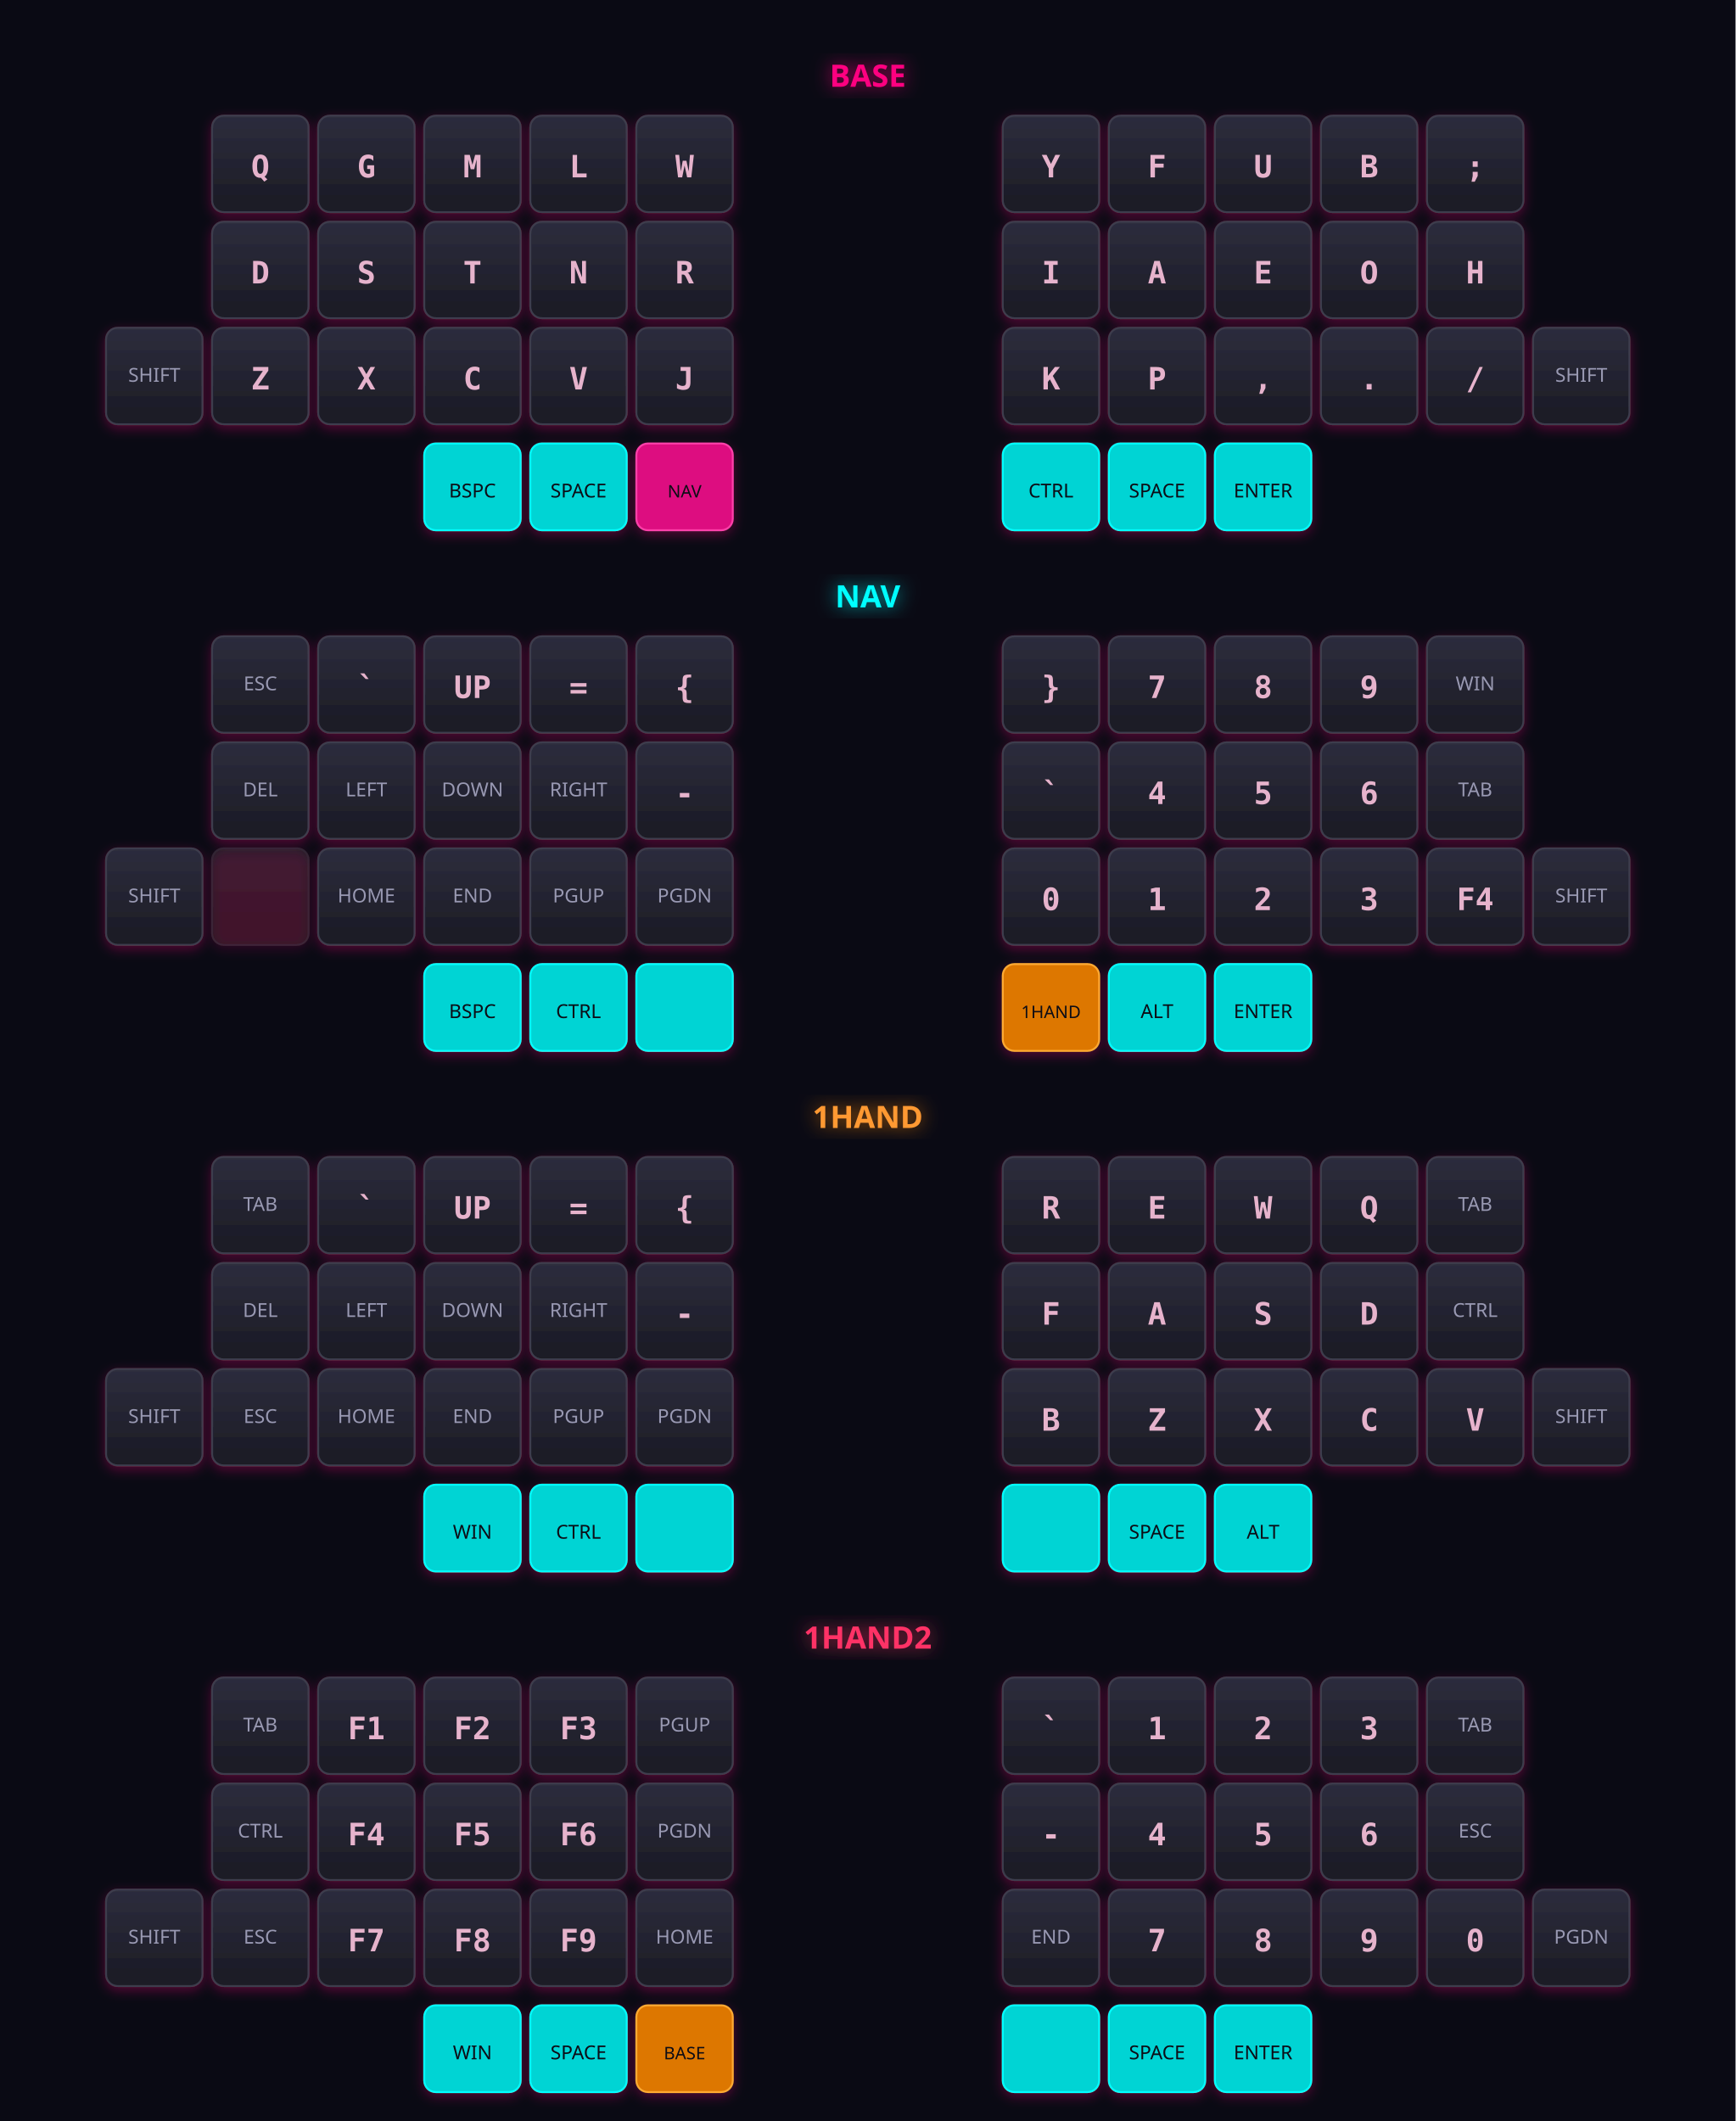
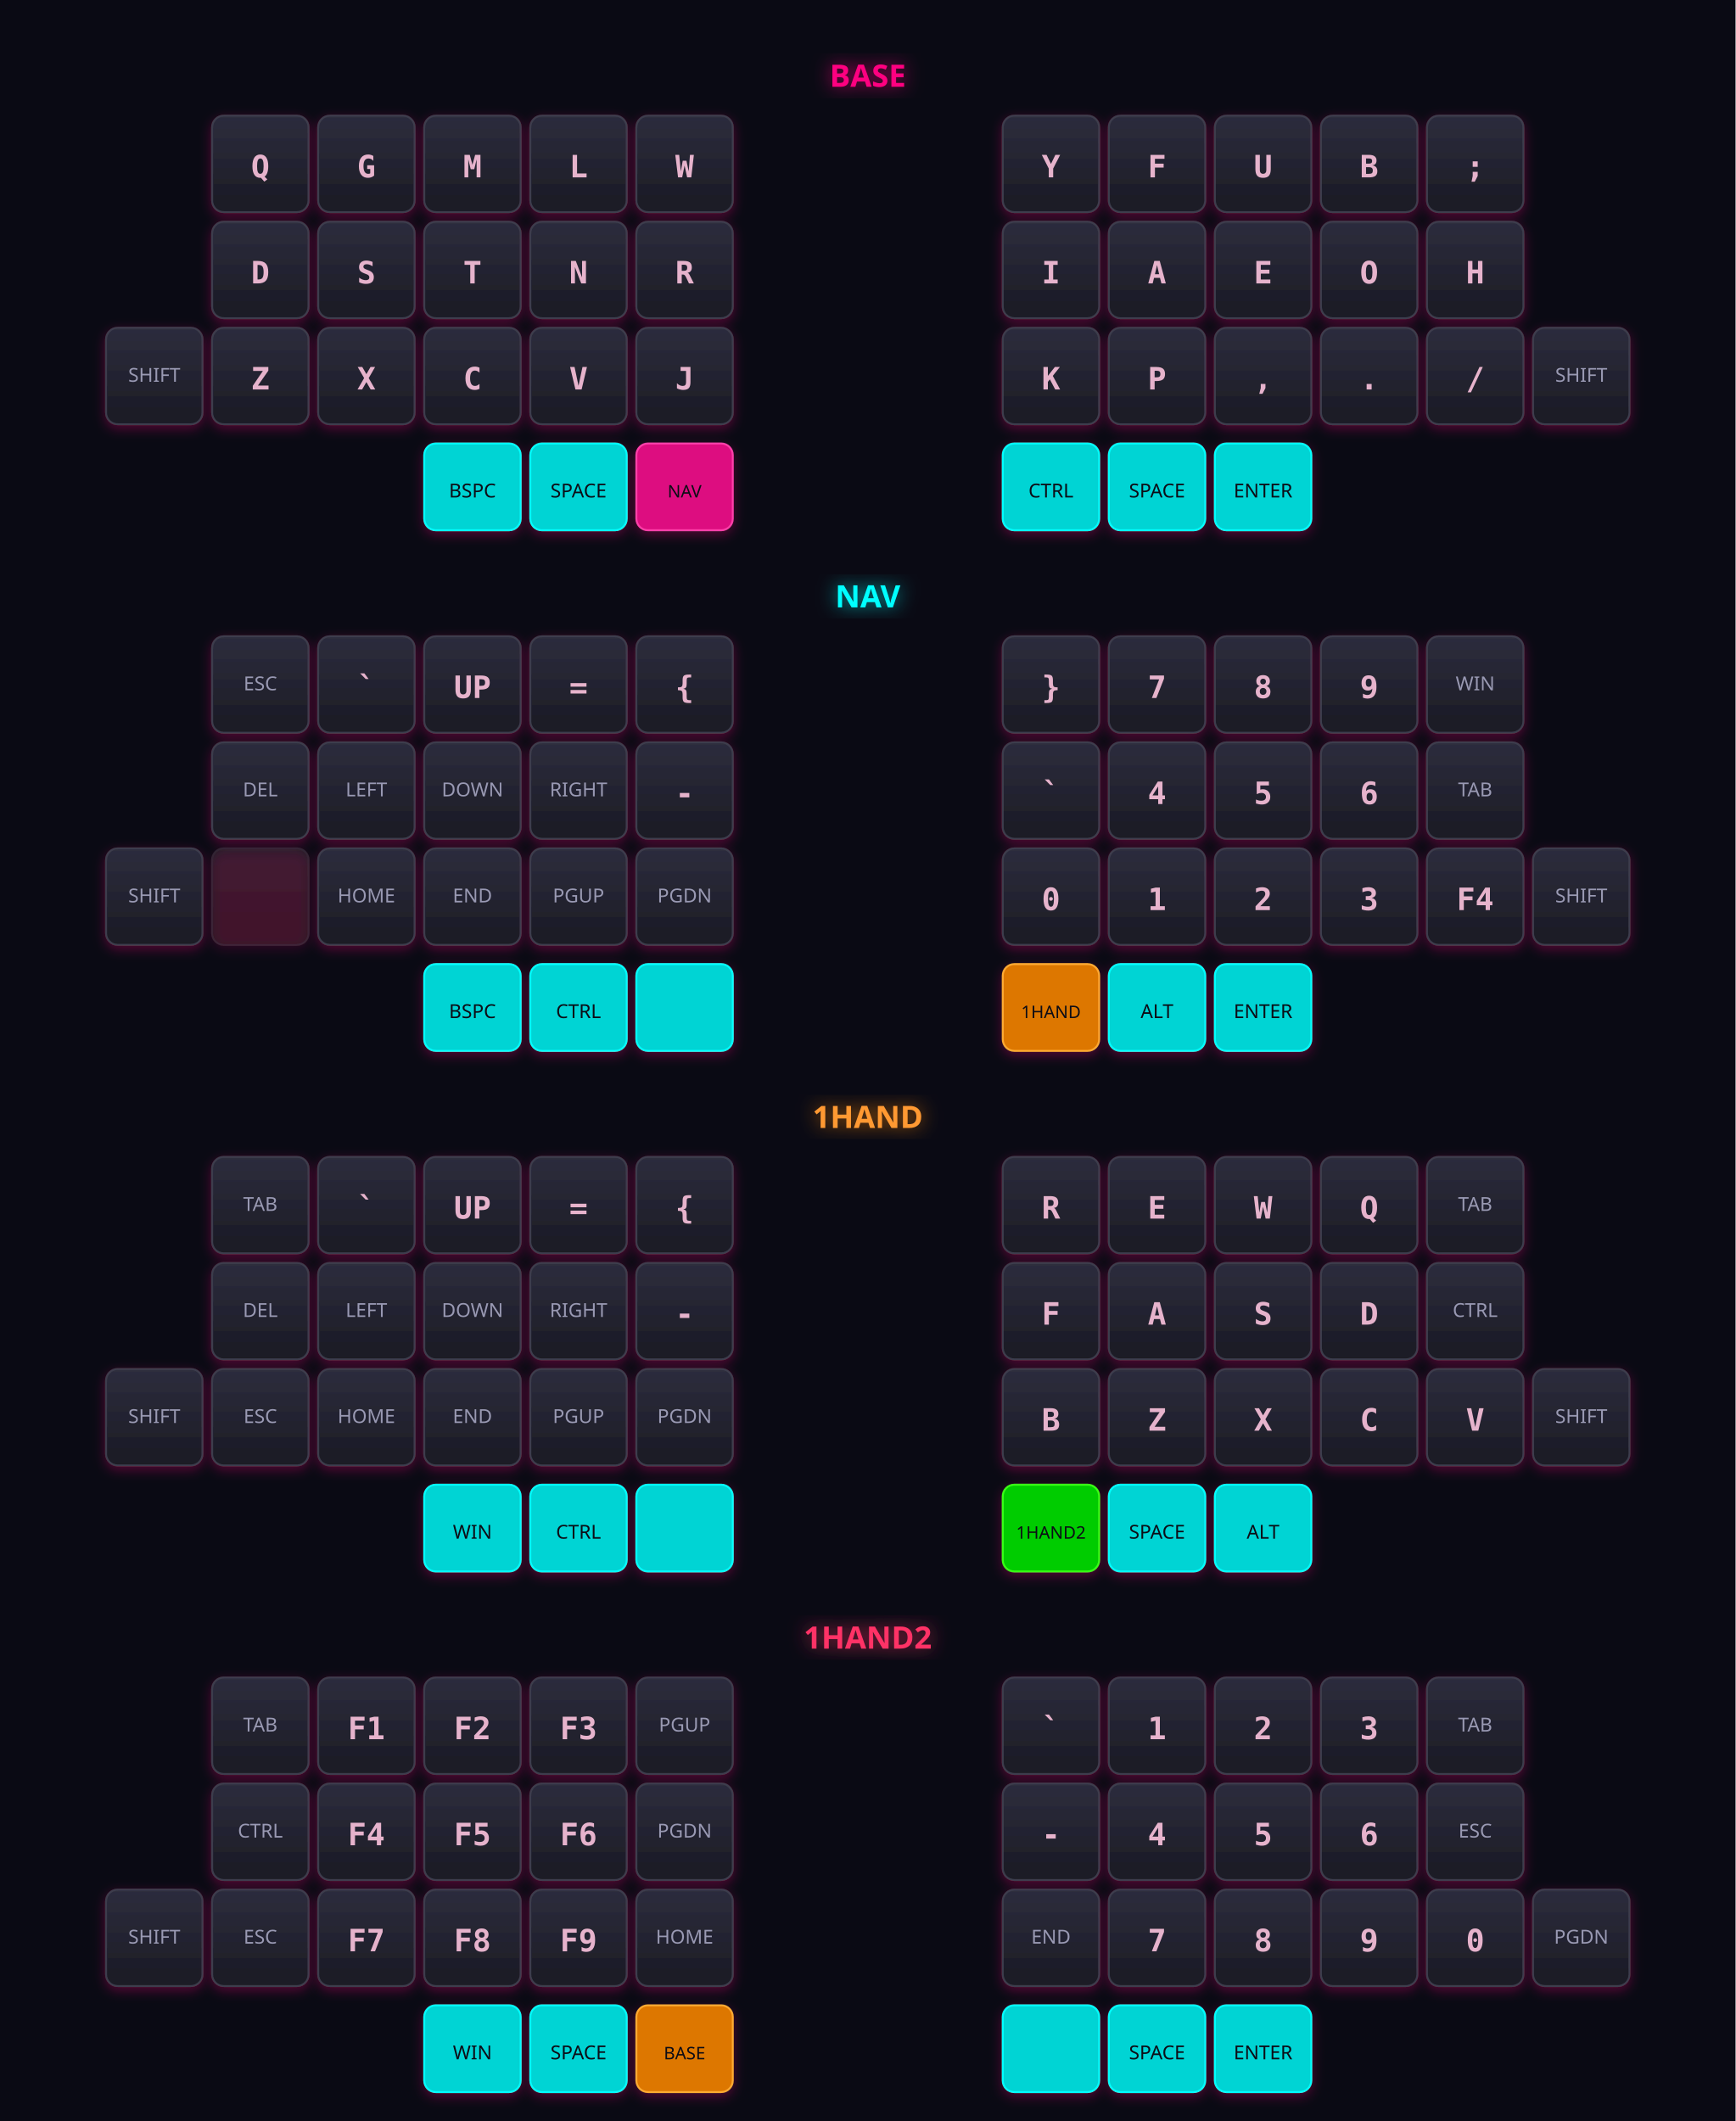
<svg xmlns="http://www.w3.org/2000/svg" viewBox="0 0 900 1100" width="900" height="1100">
  <defs>
    <linearGradient id="keyGrad" x1="0%" y1="0%" x2="0%" y2="100%">
      <stop offset="0%" style="stop-color:#2d2d3d" />
      <stop offset="100%" style="stop-color:#1a1a24" />
    </linearGradient>
    <linearGradient id="thumbGrad" x1="0%" y1="0%" x2="0%" y2="100%">
      <stop offset="0%" style="stop-color:#00e6e6" />
      <stop offset="100%" style="stop-color:#00e6e6" />
    </linearGradient>
    <linearGradient id="layerGrad" x1="0%" y1="0%" x2="0%" y2="100%">
      <stop offset="0%" style="stop-color:#ff2090" />
      <stop offset="100%" style="stop-color:#ff2090" />
    </linearGradient>
    <linearGradient id="orangeGrad" x1="0%" y1="0%" x2="0%" y2="100%">
      <stop offset="0%" style="stop-color:#ff9922" />
      <stop offset="100%" style="stop-color:#ff9922" />
    </linearGradient>
    <filter id="keyShadow" x="-20%" y="-20%" width="140%" height="140%">
      <feDropShadow dx="0" dy="2" stdDeviation="3" flood-color="#ff0080" flood-opacity="0.3" />
    </filter>
    <filter id="pinkGlow" x="-50%" y="-50%" width="200%" height="200%">
      <feDropShadow dx="0" dy="0" stdDeviation="5" flood-color="#ff0080" flood-opacity="0.7" />
    </filter>
    <filter id="blueGlow" x="-50%" y="-50%" width="200%" height="200%">
      <feDropShadow dx="0" dy="0" stdDeviation="5" flood-color="#00ffff" flood-opacity="0.7" />
    </filter>
    <filter id="orangeGlow" x="-50%" y="-50%" width="200%" height="200%">
      <feDropShadow dx="0" dy="0" stdDeviation="5" flood-color="#ff8800" flood-opacity="0.7" />
    </filter>
    <filter id="redGlow" x="-50%" y="-50%" width="200%" height="200%">
      <feDropShadow dx="0" dy="0" stdDeviation="5" flood-color="#ff3366" flood-opacity="0.7" />
    </filter>
  </defs>
  <rect width="900" height="1100" fill="#0a0a14" />
  <g transform="translate(50, 20)">
    <text x="400" y="25" text-anchor="middle" fill="#ff0080" font-family="system-ui, sans-serif" font-size="16" font-weight="bold" filter="url(#pinkGlow)">BASE</text>
    <g filter="url(#keyShadow)">
      <rect x="60" y="40" width="50" height="50" rx="6" fill="url(#keyGrad)" stroke="#3d3d4d" stroke-width="1" />
      <text x="85" y="72" text-anchor="middle" fill="#e6b3cc" font-family="monospace" font-size="16" font-weight="bold">Q</text>
    </g>
    <g filter="url(#keyShadow)">
      <rect x="115" y="40" width="50" height="50" rx="6" fill="url(#keyGrad)" stroke="#3d3d4d" stroke-width="1" />
      <text x="140" y="72" text-anchor="middle" fill="#e6b3cc" font-family="monospace" font-size="16" font-weight="bold">G</text>
    </g>
    <g filter="url(#keyShadow)">
      <rect x="170" y="40" width="50" height="50" rx="6" fill="url(#keyGrad)" stroke="#3d3d4d" stroke-width="1" />
      <text x="195" y="72" text-anchor="middle" fill="#e6b3cc" font-family="monospace" font-size="16" font-weight="bold">M</text>
    </g>
    <g filter="url(#keyShadow)">
      <rect x="225" y="40" width="50" height="50" rx="6" fill="url(#keyGrad)" stroke="#3d3d4d" stroke-width="1" />
      <text x="250" y="72" text-anchor="middle" fill="#e6b3cc" font-family="monospace" font-size="16" font-weight="bold">L</text>
    </g>
    <g filter="url(#keyShadow)">
      <rect x="280" y="40" width="50" height="50" rx="6" fill="url(#keyGrad)" stroke="#3d3d4d" stroke-width="1" />
      <text x="305" y="72" text-anchor="middle" fill="#e6b3cc" font-family="monospace" font-size="16" font-weight="bold">W</text>
    </g>
    <g filter="url(#keyShadow)">
      <rect x="470" y="40" width="50" height="50" rx="6" fill="url(#keyGrad)" stroke="#3d3d4d" stroke-width="1" />
      <text x="495" y="72" text-anchor="middle" fill="#e6b3cc" font-family="monospace" font-size="16" font-weight="bold">Y</text>
    </g>
    <g filter="url(#keyShadow)">
      <rect x="525" y="40" width="50" height="50" rx="6" fill="url(#keyGrad)" stroke="#3d3d4d" stroke-width="1" />
      <text x="550" y="72" text-anchor="middle" fill="#e6b3cc" font-family="monospace" font-size="16" font-weight="bold">F</text>
    </g>
    <g filter="url(#keyShadow)">
      <rect x="580" y="40" width="50" height="50" rx="6" fill="url(#keyGrad)" stroke="#3d3d4d" stroke-width="1" />
      <text x="605" y="72" text-anchor="middle" fill="#e6b3cc" font-family="monospace" font-size="16" font-weight="bold">U</text>
    </g>
    <g filter="url(#keyShadow)">
      <rect x="635" y="40" width="50" height="50" rx="6" fill="url(#keyGrad)" stroke="#3d3d4d" stroke-width="1" />
      <text x="660" y="72" text-anchor="middle" fill="#e6b3cc" font-family="monospace" font-size="16" font-weight="bold">B</text>
    </g>
    <g filter="url(#keyShadow)">
      <rect x="690" y="40" width="50" height="50" rx="6" fill="url(#keyGrad)" stroke="#3d3d4d" stroke-width="1" />
      <text x="715" y="72" text-anchor="middle" fill="#e6b3cc" font-family="monospace" font-size="16" font-weight="bold">;</text>
    </g>
    <g filter="url(#keyShadow)">
      <rect x="60" y="95" width="50" height="50" rx="6" fill="url(#keyGrad)" stroke="#3d3d4d" stroke-width="1" />
      <text x="85" y="127" text-anchor="middle" fill="#e6b3cc" font-family="monospace" font-size="16" font-weight="bold">D</text>
    </g>
    <g filter="url(#keyShadow)">
      <rect x="115" y="95" width="50" height="50" rx="6" fill="url(#keyGrad)" stroke="#3d3d4d" stroke-width="1" />
      <text x="140" y="127" text-anchor="middle" fill="#e6b3cc" font-family="monospace" font-size="16" font-weight="bold">S</text>
    </g>
    <g filter="url(#keyShadow)">
      <rect x="170" y="95" width="50" height="50" rx="6" fill="url(#keyGrad)" stroke="#3d3d4d" stroke-width="1" />
      <text x="195" y="127" text-anchor="middle" fill="#e6b3cc" font-family="monospace" font-size="16" font-weight="bold">T</text>
    </g>
    <g filter="url(#keyShadow)">
      <rect x="225" y="95" width="50" height="50" rx="6" fill="url(#keyGrad)" stroke="#3d3d4d" stroke-width="1" />
      <text x="250" y="127" text-anchor="middle" fill="#e6b3cc" font-family="monospace" font-size="16" font-weight="bold">N</text>
    </g>
    <g filter="url(#keyShadow)">
      <rect x="280" y="95" width="50" height="50" rx="6" fill="url(#keyGrad)" stroke="#3d3d4d" stroke-width="1" />
      <text x="305" y="127" text-anchor="middle" fill="#e6b3cc" font-family="monospace" font-size="16" font-weight="bold">R</text>
    </g>
    <g filter="url(#keyShadow)">
      <rect x="470" y="95" width="50" height="50" rx="6" fill="url(#keyGrad)" stroke="#3d3d4d" stroke-width="1" />
      <text x="495" y="127" text-anchor="middle" fill="#e6b3cc" font-family="monospace" font-size="16" font-weight="bold">I</text>
    </g>
    <g filter="url(#keyShadow)">
      <rect x="525" y="95" width="50" height="50" rx="6" fill="url(#keyGrad)" stroke="#3d3d4d" stroke-width="1" />
      <text x="550" y="127" text-anchor="middle" fill="#e6b3cc" font-family="monospace" font-size="16" font-weight="bold">A</text>
    </g>
    <g filter="url(#keyShadow)">
      <rect x="580" y="95" width="50" height="50" rx="6" fill="url(#keyGrad)" stroke="#3d3d4d" stroke-width="1" />
      <text x="605" y="127" text-anchor="middle" fill="#e6b3cc" font-family="monospace" font-size="16" font-weight="bold">E</text>
    </g>
    <g filter="url(#keyShadow)">
      <rect x="635" y="95" width="50" height="50" rx="6" fill="url(#keyGrad)" stroke="#3d3d4d" stroke-width="1" />
      <text x="660" y="127" text-anchor="middle" fill="#e6b3cc" font-family="monospace" font-size="16" font-weight="bold">O</text>
    </g>
    <g filter="url(#keyShadow)">
      <rect x="690" y="95" width="50" height="50" rx="6" fill="url(#keyGrad)" stroke="#3d3d4d" stroke-width="1" />
      <text x="715" y="127" text-anchor="middle" fill="#e6b3cc" font-family="monospace" font-size="16" font-weight="bold">H</text>
    </g>
    <g filter="url(#keyShadow)">
      <rect x="5" y="150" width="50" height="50" rx="6" fill="url(#keyGrad)" stroke="#3d3d4d" stroke-width="1" />
      <text x="30" y="178" text-anchor="middle" fill="#9999b3" font-family="system-ui, sans-serif" font-size="10">SHIFT</text>
    </g>
    <g filter="url(#keyShadow)">
      <rect x="60" y="150" width="50" height="50" rx="6" fill="url(#keyGrad)" stroke="#3d3d4d" stroke-width="1" />
      <text x="85" y="182" text-anchor="middle" fill="#e6b3cc" font-family="monospace" font-size="16" font-weight="bold">Z</text>
    </g>
    <g filter="url(#keyShadow)">
      <rect x="115" y="150" width="50" height="50" rx="6" fill="url(#keyGrad)" stroke="#3d3d4d" stroke-width="1" />
      <text x="140" y="182" text-anchor="middle" fill="#e6b3cc" font-family="monospace" font-size="16" font-weight="bold">X</text>
    </g>
    <g filter="url(#keyShadow)">
      <rect x="170" y="150" width="50" height="50" rx="6" fill="url(#keyGrad)" stroke="#3d3d4d" stroke-width="1" />
      <text x="195" y="182" text-anchor="middle" fill="#e6b3cc" font-family="monospace" font-size="16" font-weight="bold">C</text>
    </g>
    <g filter="url(#keyShadow)">
      <rect x="225" y="150" width="50" height="50" rx="6" fill="url(#keyGrad)" stroke="#3d3d4d" stroke-width="1" />
      <text x="250" y="182" text-anchor="middle" fill="#e6b3cc" font-family="monospace" font-size="16" font-weight="bold">V</text>
    </g>
    <g filter="url(#keyShadow)">
      <rect x="280" y="150" width="50" height="50" rx="6" fill="url(#keyGrad)" stroke="#3d3d4d" stroke-width="1" />
      <text x="305" y="182" text-anchor="middle" fill="#e6b3cc" font-family="monospace" font-size="16" font-weight="bold">J</text>
    </g>
    <g filter="url(#keyShadow)">
      <rect x="470" y="150" width="50" height="50" rx="6" fill="url(#keyGrad)" stroke="#3d3d4d" stroke-width="1" />
      <text x="495" y="182" text-anchor="middle" fill="#e6b3cc" font-family="monospace" font-size="16" font-weight="bold">K</text>
    </g>
    <g filter="url(#keyShadow)">
      <rect x="525" y="150" width="50" height="50" rx="6" fill="url(#keyGrad)" stroke="#3d3d4d" stroke-width="1" />
      <text x="550" y="182" text-anchor="middle" fill="#e6b3cc" font-family="monospace" font-size="16" font-weight="bold">P</text>
    </g>
    <g filter="url(#keyShadow)">
      <rect x="580" y="150" width="50" height="50" rx="6" fill="url(#keyGrad)" stroke="#3d3d4d" stroke-width="1" />
      <text x="605" y="182" text-anchor="middle" fill="#e6b3cc" font-family="monospace" font-size="16" font-weight="bold">,</text>
    </g>
    <g filter="url(#keyShadow)">
      <rect x="635" y="150" width="50" height="50" rx="6" fill="url(#keyGrad)" stroke="#3d3d4d" stroke-width="1" />
      <text x="660" y="182" text-anchor="middle" fill="#e6b3cc" font-family="monospace" font-size="16" font-weight="bold">.</text>
    </g>
    <g filter="url(#keyShadow)">
      <rect x="690" y="150" width="50" height="50" rx="6" fill="url(#keyGrad)" stroke="#3d3d4d" stroke-width="1" />
      <text x="715" y="182" text-anchor="middle" fill="#e6b3cc" font-family="monospace" font-size="16" font-weight="bold">/</text>
    </g>
    <g filter="url(#keyShadow)">
      <rect x="745" y="150" width="50" height="50" rx="6" fill="url(#keyGrad)" stroke="#3d3d4d" stroke-width="1" />
      <text x="770" y="178" text-anchor="middle" fill="#9999b3" font-family="system-ui, sans-serif" font-size="10">SHIFT</text>
    </g>
    <g filter="url(#keyShadow)">
      <rect x="170" y="210" width="50" height="45" rx="6" fill="#00d4d4" stroke="#00ffff" stroke-width="1" />
      <text x="195" y="238" text-anchor="middle" fill="#0a0a14" font-family="system-ui, sans-serif" font-size="10">BSPC</text>
    </g>
    <g filter="url(#keyShadow)">
      <rect x="225" y="210" width="50" height="45" rx="6" fill="#00d4d4" stroke="#00ffff" stroke-width="1" />
      <text x="250" y="238" text-anchor="middle" fill="#0a0a14" font-family="system-ui, sans-serif" font-size="10">SPACE</text>
    </g>
    <g filter="url(#keyShadow)">
      <rect x="280" y="210" width="50" height="45" rx="6" fill="#dd1080" stroke="#ff40aa" stroke-width="1" />
      <text x="305" y="238" text-anchor="middle" fill="#0a0a14" font-family="system-ui, sans-serif" font-size="9">NAV</text>
    </g>
    <g filter="url(#keyShadow)">
      <rect x="470" y="210" width="50" height="45" rx="6" fill="#00d4d4" stroke="#00ffff" stroke-width="1" />
      <text x="495" y="238" text-anchor="middle" fill="#0a0a14" font-family="system-ui, sans-serif" font-size="10">CTRL</text>
    </g>
    <g filter="url(#keyShadow)">
      <rect x="525" y="210" width="50" height="45" rx="6" fill="#00d4d4" stroke="#00ffff" stroke-width="1" />
      <text x="550" y="238" text-anchor="middle" fill="#0a0a14" font-family="system-ui, sans-serif" font-size="10">SPACE</text>
    </g>
    <g filter="url(#keyShadow)">
      <rect x="580" y="210" width="50" height="45" rx="6" fill="#00d4d4" stroke="#00ffff" stroke-width="1" />
      <text x="605" y="238" text-anchor="middle" fill="#0a0a14" font-family="system-ui, sans-serif" font-size="10">ENTER</text>
    </g>
  </g>
  <g transform="translate(50, 290)">
    <text x="400" y="25" text-anchor="middle" fill="#00ffff" font-family="system-ui, sans-serif" font-size="16" font-weight="bold" filter="url(#blueGlow)">NAV</text>
    <g filter="url(#keyShadow)">
      <rect x="60" y="40" width="50" height="50" rx="6" fill="url(#keyGrad)" stroke="#3d3d4d" stroke-width="1" />
      <text x="85" y="68" text-anchor="middle" fill="#9999b3" font-family="system-ui, sans-serif" font-size="10">ESC</text>
    </g>
    <g filter="url(#keyShadow)">
      <rect x="115" y="40" width="50" height="50" rx="6" fill="url(#keyGrad)" stroke="#3d3d4d" stroke-width="1" />
      <text x="140" y="72" text-anchor="middle" fill="#e6b3cc" font-family="monospace" font-size="16" font-weight="bold">`</text>
    </g>
    <g filter="url(#keyShadow)">
      <rect x="170" y="40" width="50" height="50" rx="6" fill="url(#keyGrad)" stroke="#3d3d4d" stroke-width="1" />
      <text x="195" y="72" text-anchor="middle" fill="#e6b3cc" font-family="monospace" font-size="16" font-weight="bold">UP</text>
    </g>
    <g filter="url(#keyShadow)">
      <rect x="225" y="40" width="50" height="50" rx="6" fill="url(#keyGrad)" stroke="#3d3d4d" stroke-width="1" />
      <text x="250" y="72" text-anchor="middle" fill="#e6b3cc" font-family="monospace" font-size="16" font-weight="bold">=</text>
    </g>
    <g filter="url(#keyShadow)">
      <rect x="280" y="40" width="50" height="50" rx="6" fill="url(#keyGrad)" stroke="#3d3d4d" stroke-width="1" />
      <text x="305" y="72" text-anchor="middle" fill="#e6b3cc" font-family="monospace" font-size="16" font-weight="bold">{</text>
    </g>
    <g filter="url(#keyShadow)">
      <rect x="470" y="40" width="50" height="50" rx="6" fill="url(#keyGrad)" stroke="#3d3d4d" stroke-width="1" />
      <text x="495" y="72" text-anchor="middle" fill="#e6b3cc" font-family="monospace" font-size="16" font-weight="bold">}</text>
    </g>
    <g filter="url(#keyShadow)">
      <rect x="525" y="40" width="50" height="50" rx="6" fill="url(#keyGrad)" stroke="#3d3d4d" stroke-width="1" />
      <text x="550" y="72" text-anchor="middle" fill="#e6b3cc" font-family="monospace" font-size="16" font-weight="bold">7</text>
    </g>
    <g filter="url(#keyShadow)">
      <rect x="580" y="40" width="50" height="50" rx="6" fill="url(#keyGrad)" stroke="#3d3d4d" stroke-width="1" />
      <text x="605" y="72" text-anchor="middle" fill="#e6b3cc" font-family="monospace" font-size="16" font-weight="bold">8</text>
    </g>
    <g filter="url(#keyShadow)">
      <rect x="635" y="40" width="50" height="50" rx="6" fill="url(#keyGrad)" stroke="#3d3d4d" stroke-width="1" />
      <text x="660" y="72" text-anchor="middle" fill="#e6b3cc" font-family="monospace" font-size="16" font-weight="bold">9</text>
    </g>
    <g filter="url(#keyShadow)">
      <rect x="690" y="40" width="50" height="50" rx="6" fill="url(#keyGrad)" stroke="#3d3d4d" stroke-width="1" />
      <text x="715" y="68" text-anchor="middle" fill="#9999b3" font-family="system-ui, sans-serif" font-size="10">WIN</text>
    </g>
    <g filter="url(#keyShadow)">
      <rect x="60" y="95" width="50" height="50" rx="6" fill="url(#keyGrad)" stroke="#3d3d4d" stroke-width="1" />
      <text x="85" y="123" text-anchor="middle" fill="#9999b3" font-family="system-ui, sans-serif" font-size="10">DEL</text>
    </g>
    <g filter="url(#keyShadow)">
      <rect x="115" y="95" width="50" height="50" rx="6" fill="url(#keyGrad)" stroke="#3d3d4d" stroke-width="1" />
      <text x="140" y="123" text-anchor="middle" fill="#9999b3" font-family="system-ui, sans-serif" font-size="10">LEFT</text>
    </g>
    <g filter="url(#keyShadow)">
      <rect x="170" y="95" width="50" height="50" rx="6" fill="url(#keyGrad)" stroke="#3d3d4d" stroke-width="1" />
      <text x="195" y="123" text-anchor="middle" fill="#9999b3" font-family="system-ui, sans-serif" font-size="10">DOWN</text>
    </g>
    <g filter="url(#keyShadow)">
      <rect x="225" y="95" width="50" height="50" rx="6" fill="url(#keyGrad)" stroke="#3d3d4d" stroke-width="1" />
      <text x="250" y="123" text-anchor="middle" fill="#9999b3" font-family="system-ui, sans-serif" font-size="10">RIGHT</text>
    </g>
    <g filter="url(#keyShadow)">
      <rect x="280" y="95" width="50" height="50" rx="6" fill="url(#keyGrad)" stroke="#3d3d4d" stroke-width="1" />
      <text x="305" y="127" text-anchor="middle" fill="#e6b3cc" font-family="monospace" font-size="16" font-weight="bold">-</text>
    </g>
    <g filter="url(#keyShadow)">
      <rect x="470" y="95" width="50" height="50" rx="6" fill="url(#keyGrad)" stroke="#3d3d4d" stroke-width="1" />
      <text x="495" y="127" text-anchor="middle" fill="#e6b3cc" font-family="monospace" font-size="16" font-weight="bold">`</text>
    </g>
    <g filter="url(#keyShadow)">
      <rect x="525" y="95" width="50" height="50" rx="6" fill="url(#keyGrad)" stroke="#3d3d4d" stroke-width="1" />
      <text x="550" y="127" text-anchor="middle" fill="#e6b3cc" font-family="monospace" font-size="16" font-weight="bold">4</text>
    </g>
    <g filter="url(#keyShadow)">
      <rect x="580" y="95" width="50" height="50" rx="6" fill="url(#keyGrad)" stroke="#3d3d4d" stroke-width="1" />
      <text x="605" y="127" text-anchor="middle" fill="#e6b3cc" font-family="monospace" font-size="16" font-weight="bold">5</text>
    </g>
    <g filter="url(#keyShadow)">
      <rect x="635" y="95" width="50" height="50" rx="6" fill="url(#keyGrad)" stroke="#3d3d4d" stroke-width="1" />
      <text x="660" y="127" text-anchor="middle" fill="#e6b3cc" font-family="monospace" font-size="16" font-weight="bold">6</text>
    </g>
    <g filter="url(#keyShadow)">
      <rect x="690" y="95" width="50" height="50" rx="6" fill="url(#keyGrad)" stroke="#3d3d4d" stroke-width="1" />
      <text x="715" y="123" text-anchor="middle" fill="#9999b3" font-family="system-ui, sans-serif" font-size="10">TAB</text>
    </g>
    <g filter="url(#keyShadow)">
      <rect x="5" y="150" width="50" height="50" rx="6" fill="url(#keyGrad)" stroke="#3d3d4d" stroke-width="1" />
      <text x="30" y="178" text-anchor="middle" fill="#9999b3" font-family="system-ui, sans-serif" font-size="10">SHIFT</text>
    </g>
    <g filter="url(#keyShadow)">
      <rect x="60" y="150" width="50" height="50" rx="6" fill="url(#keyGrad)" stroke="#3d3d4d" stroke-width="1" opacity="0.5" />
    </g>
    <g filter="url(#keyShadow)">
      <rect x="115" y="150" width="50" height="50" rx="6" fill="url(#keyGrad)" stroke="#3d3d4d" stroke-width="1" />
      <text x="140" y="178" text-anchor="middle" fill="#9999b3" font-family="system-ui, sans-serif" font-size="10">HOME</text>
    </g>
    <g filter="url(#keyShadow)">
      <rect x="170" y="150" width="50" height="50" rx="6" fill="url(#keyGrad)" stroke="#3d3d4d" stroke-width="1" />
      <text x="195" y="178" text-anchor="middle" fill="#9999b3" font-family="system-ui, sans-serif" font-size="10">END</text>
    </g>
    <g filter="url(#keyShadow)">
      <rect x="225" y="150" width="50" height="50" rx="6" fill="url(#keyGrad)" stroke="#3d3d4d" stroke-width="1" />
      <text x="250" y="178" text-anchor="middle" fill="#9999b3" font-family="system-ui, sans-serif" font-size="10">PGUP</text>
    </g>
    <g filter="url(#keyShadow)">
      <rect x="280" y="150" width="50" height="50" rx="6" fill="url(#keyGrad)" stroke="#3d3d4d" stroke-width="1" />
      <text x="305" y="178" text-anchor="middle" fill="#9999b3" font-family="system-ui, sans-serif" font-size="10">PGDN</text>
    </g>
    <g filter="url(#keyShadow)">
      <rect x="470" y="150" width="50" height="50" rx="6" fill="url(#keyGrad)" stroke="#3d3d4d" stroke-width="1" />
      <text x="495" y="182" text-anchor="middle" fill="#e6b3cc" font-family="monospace" font-size="16" font-weight="bold">0</text>
    </g>
    <g filter="url(#keyShadow)">
      <rect x="525" y="150" width="50" height="50" rx="6" fill="url(#keyGrad)" stroke="#3d3d4d" stroke-width="1" />
      <text x="550" y="182" text-anchor="middle" fill="#e6b3cc" font-family="monospace" font-size="16" font-weight="bold">1</text>
    </g>
    <g filter="url(#keyShadow)">
      <rect x="580" y="150" width="50" height="50" rx="6" fill="url(#keyGrad)" stroke="#3d3d4d" stroke-width="1" />
      <text x="605" y="182" text-anchor="middle" fill="#e6b3cc" font-family="monospace" font-size="16" font-weight="bold">2</text>
    </g>
    <g filter="url(#keyShadow)">
      <rect x="635" y="150" width="50" height="50" rx="6" fill="url(#keyGrad)" stroke="#3d3d4d" stroke-width="1" />
      <text x="660" y="182" text-anchor="middle" fill="#e6b3cc" font-family="monospace" font-size="16" font-weight="bold">3</text>
    </g>
    <g filter="url(#keyShadow)">
      <rect x="690" y="150" width="50" height="50" rx="6" fill="url(#keyGrad)" stroke="#3d3d4d" stroke-width="1" />
      <text x="715" y="182" text-anchor="middle" fill="#e6b3cc" font-family="monospace" font-size="16" font-weight="bold">F4</text>
    </g>
    <g filter="url(#keyShadow)">
      <rect x="745" y="150" width="50" height="50" rx="6" fill="url(#keyGrad)" stroke="#3d3d4d" stroke-width="1" />
      <text x="770" y="178" text-anchor="middle" fill="#9999b3" font-family="system-ui, sans-serif" font-size="10">SHIFT</text>
    </g>
    <g filter="url(#keyShadow)">
      <rect x="170" y="210" width="50" height="45" rx="6" fill="#00d4d4" stroke="#00ffff" stroke-width="1" />
      <text x="195" y="238" text-anchor="middle" fill="#0a0a14" font-family="system-ui, sans-serif" font-size="10">BSPC</text>
    </g>
    <g filter="url(#keyShadow)">
      <rect x="225" y="210" width="50" height="45" rx="6" fill="#00d4d4" stroke="#00ffff" stroke-width="1" />
      <text x="250" y="238" text-anchor="middle" fill="#0a0a14" font-family="system-ui, sans-serif" font-size="10">CTRL</text>
    </g>
    <g filter="url(#keyShadow)">
      <rect x="280" y="210" width="50" height="45" rx="6" fill="#00d4d4" stroke="#00ffff" stroke-width="1" />
    </g>
    <g filter="url(#keyShadow)">
      <rect x="470" y="210" width="50" height="45" rx="6" fill="#dd7700" stroke="#ffaa33" stroke-width="1" />
      <text x="495" y="238" text-anchor="middle" fill="#0a0a14" font-family="system-ui, sans-serif" font-size="9">1HAND</text>
    </g>
    <g filter="url(#keyShadow)">
      <rect x="525" y="210" width="50" height="45" rx="6" fill="#00d4d4" stroke="#00ffff" stroke-width="1" />
      <text x="550" y="238" text-anchor="middle" fill="#0a0a14" font-family="system-ui, sans-serif" font-size="10">ALT</text>
    </g>
    <g filter="url(#keyShadow)">
      <rect x="580" y="210" width="50" height="45" rx="6" fill="#00d4d4" stroke="#00ffff" stroke-width="1" />
      <text x="605" y="238" text-anchor="middle" fill="#0a0a14" font-family="system-ui, sans-serif" font-size="10">ENTER</text>
    </g>
  </g>
  <g transform="translate(50, 560)">
    <text x="400" y="25" text-anchor="middle" fill="#ff9933" font-family="system-ui, sans-serif" font-size="16" font-weight="bold" filter="url(#orangeGlow)">1HAND</text>
    <g filter="url(#keyShadow)">
      <rect x="60" y="40" width="50" height="50" rx="6" fill="url(#keyGrad)" stroke="#3d3d4d" stroke-width="1" />
      <text x="85" y="68" text-anchor="middle" fill="#9999b3" font-family="system-ui, sans-serif" font-size="10">TAB</text>
    </g>
    <g filter="url(#keyShadow)">
      <rect x="115" y="40" width="50" height="50" rx="6" fill="url(#keyGrad)" stroke="#3d3d4d" stroke-width="1" />
      <text x="140" y="72" text-anchor="middle" fill="#e6b3cc" font-family="monospace" font-size="16" font-weight="bold">`</text>
    </g>
    <g filter="url(#keyShadow)">
      <rect x="170" y="40" width="50" height="50" rx="6" fill="url(#keyGrad)" stroke="#3d3d4d" stroke-width="1" />
      <text x="195" y="72" text-anchor="middle" fill="#e6b3cc" font-family="monospace" font-size="16" font-weight="bold">UP</text>
    </g>
    <g filter="url(#keyShadow)">
      <rect x="225" y="40" width="50" height="50" rx="6" fill="url(#keyGrad)" stroke="#3d3d4d" stroke-width="1" />
      <text x="250" y="72" text-anchor="middle" fill="#e6b3cc" font-family="monospace" font-size="16" font-weight="bold">=</text>
    </g>
    <g filter="url(#keyShadow)">
      <rect x="280" y="40" width="50" height="50" rx="6" fill="url(#keyGrad)" stroke="#3d3d4d" stroke-width="1" />
      <text x="305" y="72" text-anchor="middle" fill="#e6b3cc" font-family="monospace" font-size="16" font-weight="bold">{</text>
    </g>
    <g filter="url(#keyShadow)">
      <rect x="470" y="40" width="50" height="50" rx="6" fill="url(#keyGrad)" stroke="#3d3d4d" stroke-width="1" />
      <text x="495" y="72" text-anchor="middle" fill="#e6b3cc" font-family="monospace" font-size="16" font-weight="bold">R</text>
    </g>
    <g filter="url(#keyShadow)">
      <rect x="525" y="40" width="50" height="50" rx="6" fill="url(#keyGrad)" stroke="#3d3d4d" stroke-width="1" />
      <text x="550" y="72" text-anchor="middle" fill="#e6b3cc" font-family="monospace" font-size="16" font-weight="bold">E</text>
    </g>
    <g filter="url(#keyShadow)">
      <rect x="580" y="40" width="50" height="50" rx="6" fill="url(#keyGrad)" stroke="#3d3d4d" stroke-width="1" />
      <text x="605" y="72" text-anchor="middle" fill="#e6b3cc" font-family="monospace" font-size="16" font-weight="bold">W</text>
    </g>
    <g filter="url(#keyShadow)">
      <rect x="635" y="40" width="50" height="50" rx="6" fill="url(#keyGrad)" stroke="#3d3d4d" stroke-width="1" />
      <text x="660" y="72" text-anchor="middle" fill="#e6b3cc" font-family="monospace" font-size="16" font-weight="bold">Q</text>
    </g>
    <g filter="url(#keyShadow)">
      <rect x="690" y="40" width="50" height="50" rx="6" fill="url(#keyGrad)" stroke="#3d3d4d" stroke-width="1" />
      <text x="715" y="68" text-anchor="middle" fill="#9999b3" font-family="system-ui, sans-serif" font-size="10">TAB</text>
    </g>
    <g filter="url(#keyShadow)">
      <rect x="60" y="95" width="50" height="50" rx="6" fill="url(#keyGrad)" stroke="#3d3d4d" stroke-width="1" />
      <text x="85" y="123" text-anchor="middle" fill="#9999b3" font-family="system-ui, sans-serif" font-size="10">DEL</text>
    </g>
    <g filter="url(#keyShadow)">
      <rect x="115" y="95" width="50" height="50" rx="6" fill="url(#keyGrad)" stroke="#3d3d4d" stroke-width="1" />
      <text x="140" y="123" text-anchor="middle" fill="#9999b3" font-family="system-ui, sans-serif" font-size="10">LEFT</text>
    </g>
    <g filter="url(#keyShadow)">
      <rect x="170" y="95" width="50" height="50" rx="6" fill="url(#keyGrad)" stroke="#3d3d4d" stroke-width="1" />
      <text x="195" y="123" text-anchor="middle" fill="#9999b3" font-family="system-ui, sans-serif" font-size="10">DOWN</text>
    </g>
    <g filter="url(#keyShadow)">
      <rect x="225" y="95" width="50" height="50" rx="6" fill="url(#keyGrad)" stroke="#3d3d4d" stroke-width="1" />
      <text x="250" y="123" text-anchor="middle" fill="#9999b3" font-family="system-ui, sans-serif" font-size="10">RIGHT</text>
    </g>
    <g filter="url(#keyShadow)">
      <rect x="280" y="95" width="50" height="50" rx="6" fill="url(#keyGrad)" stroke="#3d3d4d" stroke-width="1" />
      <text x="305" y="127" text-anchor="middle" fill="#e6b3cc" font-family="monospace" font-size="16" font-weight="bold">-</text>
    </g>
    <g filter="url(#keyShadow)">
      <rect x="470" y="95" width="50" height="50" rx="6" fill="url(#keyGrad)" stroke="#3d3d4d" stroke-width="1" />
      <text x="495" y="127" text-anchor="middle" fill="#e6b3cc" font-family="monospace" font-size="16" font-weight="bold">F</text>
    </g>
    <g filter="url(#keyShadow)">
      <rect x="525" y="95" width="50" height="50" rx="6" fill="url(#keyGrad)" stroke="#3d3d4d" stroke-width="1" />
      <text x="550" y="127" text-anchor="middle" fill="#e6b3cc" font-family="monospace" font-size="16" font-weight="bold">A</text>
    </g>
    <g filter="url(#keyShadow)">
      <rect x="580" y="95" width="50" height="50" rx="6" fill="url(#keyGrad)" stroke="#3d3d4d" stroke-width="1" />
      <text x="605" y="127" text-anchor="middle" fill="#e6b3cc" font-family="monospace" font-size="16" font-weight="bold">S</text>
    </g>
    <g filter="url(#keyShadow)">
      <rect x="635" y="95" width="50" height="50" rx="6" fill="url(#keyGrad)" stroke="#3d3d4d" stroke-width="1" />
      <text x="660" y="127" text-anchor="middle" fill="#e6b3cc" font-family="monospace" font-size="16" font-weight="bold">D</text>
    </g>
    <g filter="url(#keyShadow)">
      <rect x="690" y="95" width="50" height="50" rx="6" fill="url(#keyGrad)" stroke="#3d3d4d" stroke-width="1" />
      <text x="715" y="123" text-anchor="middle" fill="#9999b3" font-family="system-ui, sans-serif" font-size="10">CTRL</text>
    </g>
    <g filter="url(#keyShadow)">
      <rect x="5" y="150" width="50" height="50" rx="6" fill="url(#keyGrad)" stroke="#3d3d4d" stroke-width="1" />
      <text x="30" y="178" text-anchor="middle" fill="#9999b3" font-family="system-ui, sans-serif" font-size="10">SHIFT</text>
    </g>
    <g filter="url(#keyShadow)">
      <rect x="60" y="150" width="50" height="50" rx="6" fill="url(#keyGrad)" stroke="#3d3d4d" stroke-width="1" />
      <text x="85" y="178" text-anchor="middle" fill="#9999b3" font-family="system-ui, sans-serif" font-size="10">ESC</text>
    </g>
    <g filter="url(#keyShadow)">
      <rect x="115" y="150" width="50" height="50" rx="6" fill="url(#keyGrad)" stroke="#3d3d4d" stroke-width="1" />
      <text x="140" y="178" text-anchor="middle" fill="#9999b3" font-family="system-ui, sans-serif" font-size="10">HOME</text>
    </g>
    <g filter="url(#keyShadow)">
      <rect x="170" y="150" width="50" height="50" rx="6" fill="url(#keyGrad)" stroke="#3d3d4d" stroke-width="1" />
      <text x="195" y="178" text-anchor="middle" fill="#9999b3" font-family="system-ui, sans-serif" font-size="10">END</text>
    </g>
    <g filter="url(#keyShadow)">
      <rect x="225" y="150" width="50" height="50" rx="6" fill="url(#keyGrad)" stroke="#3d3d4d" stroke-width="1" />
      <text x="250" y="178" text-anchor="middle" fill="#9999b3" font-family="system-ui, sans-serif" font-size="10">PGUP</text>
    </g>
    <g filter="url(#keyShadow)">
      <rect x="280" y="150" width="50" height="50" rx="6" fill="url(#keyGrad)" stroke="#3d3d4d" stroke-width="1" />
      <text x="305" y="178" text-anchor="middle" fill="#9999b3" font-family="system-ui, sans-serif" font-size="10">PGDN</text>
    </g>
    <g filter="url(#keyShadow)">
      <rect x="470" y="150" width="50" height="50" rx="6" fill="url(#keyGrad)" stroke="#3d3d4d" stroke-width="1" />
      <text x="495" y="182" text-anchor="middle" fill="#e6b3cc" font-family="monospace" font-size="16" font-weight="bold">B</text>
    </g>
    <g filter="url(#keyShadow)">
      <rect x="525" y="150" width="50" height="50" rx="6" fill="url(#keyGrad)" stroke="#3d3d4d" stroke-width="1" />
      <text x="550" y="182" text-anchor="middle" fill="#e6b3cc" font-family="monospace" font-size="16" font-weight="bold">Z</text>
    </g>
    <g filter="url(#keyShadow)">
      <rect x="580" y="150" width="50" height="50" rx="6" fill="url(#keyGrad)" stroke="#3d3d4d" stroke-width="1" />
      <text x="605" y="182" text-anchor="middle" fill="#e6b3cc" font-family="monospace" font-size="16" font-weight="bold">X</text>
    </g>
    <g filter="url(#keyShadow)">
      <rect x="635" y="150" width="50" height="50" rx="6" fill="url(#keyGrad)" stroke="#3d3d4d" stroke-width="1" />
      <text x="660" y="182" text-anchor="middle" fill="#e6b3cc" font-family="monospace" font-size="16" font-weight="bold">C</text>
    </g>
    <g filter="url(#keyShadow)">
      <rect x="690" y="150" width="50" height="50" rx="6" fill="url(#keyGrad)" stroke="#3d3d4d" stroke-width="1" />
      <text x="715" y="182" text-anchor="middle" fill="#e6b3cc" font-family="monospace" font-size="16" font-weight="bold">V</text>
    </g>
    <g filter="url(#keyShadow)">
      <rect x="745" y="150" width="50" height="50" rx="6" fill="url(#keyGrad)" stroke="#3d3d4d" stroke-width="1" />
      <text x="770" y="178" text-anchor="middle" fill="#9999b3" font-family="system-ui, sans-serif" font-size="10">SHIFT</text>
    </g>
    <g filter="url(#keyShadow)">
      <rect x="170" y="210" width="50" height="45" rx="6" fill="#00d4d4" stroke="#00ffff" stroke-width="1" />
      <text x="195" y="238" text-anchor="middle" fill="#0a0a14" font-family="system-ui, sans-serif" font-size="10">WIN</text>
    </g>
    <g filter="url(#keyShadow)">
      <rect x="225" y="210" width="50" height="45" rx="6" fill="#00d4d4" stroke="#00ffff" stroke-width="1" />
      <text x="250" y="238" text-anchor="middle" fill="#0a0a14" font-family="system-ui, sans-serif" font-size="10">CTRL</text>
    </g>
    <g filter="url(#keyShadow)">
      <rect x="280" y="210" width="50" height="45" rx="6" fill="#00d4d4" stroke="#00ffff" stroke-width="1" />
    </g>
    <g filter="url(#keyShadow)">
-       <rect x="470" y="210" width="50" height="45" rx="6" fill="#00d4d4" stroke="#00ffff" stroke-width="1" />
+       <rect x="470" y="210" width="50" height="45" rx="6" fill="#00cc00" stroke="#39ff14" stroke-width="1" />
+       <text x="495" y="238" text-anchor="middle" fill="#0a0a14" font-family="system-ui, sans-serif" font-size="9">1HAND2</text>
    </g>
    <g filter="url(#keyShadow)">
      <rect x="525" y="210" width="50" height="45" rx="6" fill="#00d4d4" stroke="#00ffff" stroke-width="1" />
      <text x="550" y="238" text-anchor="middle" fill="#0a0a14" font-family="system-ui, sans-serif" font-size="10">SPACE</text>
    </g>
    <g filter="url(#keyShadow)">
      <rect x="580" y="210" width="50" height="45" rx="6" fill="#00d4d4" stroke="#00ffff" stroke-width="1" />
      <text x="605" y="238" text-anchor="middle" fill="#0a0a14" font-family="system-ui, sans-serif" font-size="10">ALT</text>
    </g>
  </g>
  <g transform="translate(50, 830)">
    <text x="400" y="25" text-anchor="middle" fill="#ff3366" font-family="system-ui, sans-serif" font-size="16" font-weight="bold" filter="url(#redGlow)">1HAND2</text>
    <g filter="url(#keyShadow)">
      <rect x="60" y="40" width="50" height="50" rx="6" fill="url(#keyGrad)" stroke="#3d3d4d" stroke-width="1" />
      <text x="85" y="68" text-anchor="middle" fill="#9999b3" font-family="system-ui, sans-serif" font-size="10">TAB</text>
    </g>
    <g filter="url(#keyShadow)">
      <rect x="115" y="40" width="50" height="50" rx="6" fill="url(#keyGrad)" stroke="#3d3d4d" stroke-width="1" />
      <text x="140" y="72" text-anchor="middle" fill="#e6b3cc" font-family="monospace" font-size="16" font-weight="bold">F1</text>
    </g>
    <g filter="url(#keyShadow)">
      <rect x="170" y="40" width="50" height="50" rx="6" fill="url(#keyGrad)" stroke="#3d3d4d" stroke-width="1" />
      <text x="195" y="72" text-anchor="middle" fill="#e6b3cc" font-family="monospace" font-size="16" font-weight="bold">F2</text>
    </g>
    <g filter="url(#keyShadow)">
      <rect x="225" y="40" width="50" height="50" rx="6" fill="url(#keyGrad)" stroke="#3d3d4d" stroke-width="1" />
      <text x="250" y="72" text-anchor="middle" fill="#e6b3cc" font-family="monospace" font-size="16" font-weight="bold">F3</text>
    </g>
    <g filter="url(#keyShadow)">
      <rect x="280" y="40" width="50" height="50" rx="6" fill="url(#keyGrad)" stroke="#3d3d4d" stroke-width="1" />
      <text x="305" y="68" text-anchor="middle" fill="#9999b3" font-family="system-ui, sans-serif" font-size="10">PGUP</text>
    </g>
    <g filter="url(#keyShadow)">
      <rect x="470" y="40" width="50" height="50" rx="6" fill="url(#keyGrad)" stroke="#3d3d4d" stroke-width="1" />
      <text x="495" y="72" text-anchor="middle" fill="#e6b3cc" font-family="monospace" font-size="16" font-weight="bold">`</text>
    </g>
    <g filter="url(#keyShadow)">
      <rect x="525" y="40" width="50" height="50" rx="6" fill="url(#keyGrad)" stroke="#3d3d4d" stroke-width="1" />
      <text x="550" y="72" text-anchor="middle" fill="#e6b3cc" font-family="monospace" font-size="16" font-weight="bold">1</text>
    </g>
    <g filter="url(#keyShadow)">
      <rect x="580" y="40" width="50" height="50" rx="6" fill="url(#keyGrad)" stroke="#3d3d4d" stroke-width="1" />
      <text x="605" y="72" text-anchor="middle" fill="#e6b3cc" font-family="monospace" font-size="16" font-weight="bold">2</text>
    </g>
    <g filter="url(#keyShadow)">
      <rect x="635" y="40" width="50" height="50" rx="6" fill="url(#keyGrad)" stroke="#3d3d4d" stroke-width="1" />
      <text x="660" y="72" text-anchor="middle" fill="#e6b3cc" font-family="monospace" font-size="16" font-weight="bold">3</text>
    </g>
    <g filter="url(#keyShadow)">
      <rect x="690" y="40" width="50" height="50" rx="6" fill="url(#keyGrad)" stroke="#3d3d4d" stroke-width="1" />
      <text x="715" y="68" text-anchor="middle" fill="#9999b3" font-family="system-ui, sans-serif" font-size="10">TAB</text>
    </g>
    <g filter="url(#keyShadow)">
      <rect x="60" y="95" width="50" height="50" rx="6" fill="url(#keyGrad)" stroke="#3d3d4d" stroke-width="1" />
      <text x="85" y="123" text-anchor="middle" fill="#9999b3" font-family="system-ui, sans-serif" font-size="10">CTRL</text>
    </g>
    <g filter="url(#keyShadow)">
      <rect x="115" y="95" width="50" height="50" rx="6" fill="url(#keyGrad)" stroke="#3d3d4d" stroke-width="1" />
      <text x="140" y="127" text-anchor="middle" fill="#e6b3cc" font-family="monospace" font-size="16" font-weight="bold">F4</text>
    </g>
    <g filter="url(#keyShadow)">
      <rect x="170" y="95" width="50" height="50" rx="6" fill="url(#keyGrad)" stroke="#3d3d4d" stroke-width="1" />
      <text x="195" y="127" text-anchor="middle" fill="#e6b3cc" font-family="monospace" font-size="16" font-weight="bold">F5</text>
    </g>
    <g filter="url(#keyShadow)">
      <rect x="225" y="95" width="50" height="50" rx="6" fill="url(#keyGrad)" stroke="#3d3d4d" stroke-width="1" />
      <text x="250" y="127" text-anchor="middle" fill="#e6b3cc" font-family="monospace" font-size="16" font-weight="bold">F6</text>
    </g>
    <g filter="url(#keyShadow)">
      <rect x="280" y="95" width="50" height="50" rx="6" fill="url(#keyGrad)" stroke="#3d3d4d" stroke-width="1" />
      <text x="305" y="123" text-anchor="middle" fill="#9999b3" font-family="system-ui, sans-serif" font-size="10">PGDN</text>
    </g>
    <g filter="url(#keyShadow)">
      <rect x="470" y="95" width="50" height="50" rx="6" fill="url(#keyGrad)" stroke="#3d3d4d" stroke-width="1" />
      <text x="495" y="127" text-anchor="middle" fill="#e6b3cc" font-family="monospace" font-size="16" font-weight="bold">-</text>
    </g>
    <g filter="url(#keyShadow)">
      <rect x="525" y="95" width="50" height="50" rx="6" fill="url(#keyGrad)" stroke="#3d3d4d" stroke-width="1" />
      <text x="550" y="127" text-anchor="middle" fill="#e6b3cc" font-family="monospace" font-size="16" font-weight="bold">4</text>
    </g>
    <g filter="url(#keyShadow)">
      <rect x="580" y="95" width="50" height="50" rx="6" fill="url(#keyGrad)" stroke="#3d3d4d" stroke-width="1" />
      <text x="605" y="127" text-anchor="middle" fill="#e6b3cc" font-family="monospace" font-size="16" font-weight="bold">5</text>
    </g>
    <g filter="url(#keyShadow)">
      <rect x="635" y="95" width="50" height="50" rx="6" fill="url(#keyGrad)" stroke="#3d3d4d" stroke-width="1" />
      <text x="660" y="127" text-anchor="middle" fill="#e6b3cc" font-family="monospace" font-size="16" font-weight="bold">6</text>
    </g>
    <g filter="url(#keyShadow)">
      <rect x="690" y="95" width="50" height="50" rx="6" fill="url(#keyGrad)" stroke="#3d3d4d" stroke-width="1" />
      <text x="715" y="123" text-anchor="middle" fill="#9999b3" font-family="system-ui, sans-serif" font-size="10">ESC</text>
    </g>
    <g filter="url(#keyShadow)">
      <rect x="5" y="150" width="50" height="50" rx="6" fill="url(#keyGrad)" stroke="#3d3d4d" stroke-width="1" />
      <text x="30" y="178" text-anchor="middle" fill="#9999b3" font-family="system-ui, sans-serif" font-size="10">SHIFT</text>
    </g>
    <g filter="url(#keyShadow)">
      <rect x="60" y="150" width="50" height="50" rx="6" fill="url(#keyGrad)" stroke="#3d3d4d" stroke-width="1" />
      <text x="85" y="178" text-anchor="middle" fill="#9999b3" font-family="system-ui, sans-serif" font-size="10">ESC</text>
    </g>
    <g filter="url(#keyShadow)">
      <rect x="115" y="150" width="50" height="50" rx="6" fill="url(#keyGrad)" stroke="#3d3d4d" stroke-width="1" />
      <text x="140" y="182" text-anchor="middle" fill="#e6b3cc" font-family="monospace" font-size="16" font-weight="bold">F7</text>
    </g>
    <g filter="url(#keyShadow)">
      <rect x="170" y="150" width="50" height="50" rx="6" fill="url(#keyGrad)" stroke="#3d3d4d" stroke-width="1" />
      <text x="195" y="182" text-anchor="middle" fill="#e6b3cc" font-family="monospace" font-size="16" font-weight="bold">F8</text>
    </g>
    <g filter="url(#keyShadow)">
      <rect x="225" y="150" width="50" height="50" rx="6" fill="url(#keyGrad)" stroke="#3d3d4d" stroke-width="1" />
      <text x="250" y="182" text-anchor="middle" fill="#e6b3cc" font-family="monospace" font-size="16" font-weight="bold">F9</text>
    </g>
    <g filter="url(#keyShadow)">
      <rect x="280" y="150" width="50" height="50" rx="6" fill="url(#keyGrad)" stroke="#3d3d4d" stroke-width="1" />
      <text x="305" y="178" text-anchor="middle" fill="#9999b3" font-family="system-ui, sans-serif" font-size="10">HOME</text>
    </g>
    <g filter="url(#keyShadow)">
      <rect x="470" y="150" width="50" height="50" rx="6" fill="url(#keyGrad)" stroke="#3d3d4d" stroke-width="1" />
      <text x="495" y="178" text-anchor="middle" fill="#9999b3" font-family="system-ui, sans-serif" font-size="10">END</text>
    </g>
    <g filter="url(#keyShadow)">
      <rect x="525" y="150" width="50" height="50" rx="6" fill="url(#keyGrad)" stroke="#3d3d4d" stroke-width="1" />
      <text x="550" y="182" text-anchor="middle" fill="#e6b3cc" font-family="monospace" font-size="16" font-weight="bold">7</text>
    </g>
    <g filter="url(#keyShadow)">
      <rect x="580" y="150" width="50" height="50" rx="6" fill="url(#keyGrad)" stroke="#3d3d4d" stroke-width="1" />
      <text x="605" y="182" text-anchor="middle" fill="#e6b3cc" font-family="monospace" font-size="16" font-weight="bold">8</text>
    </g>
    <g filter="url(#keyShadow)">
      <rect x="635" y="150" width="50" height="50" rx="6" fill="url(#keyGrad)" stroke="#3d3d4d" stroke-width="1" />
      <text x="660" y="182" text-anchor="middle" fill="#e6b3cc" font-family="monospace" font-size="16" font-weight="bold">9</text>
    </g>
    <g filter="url(#keyShadow)">
      <rect x="690" y="150" width="50" height="50" rx="6" fill="url(#keyGrad)" stroke="#3d3d4d" stroke-width="1" />
      <text x="715" y="182" text-anchor="middle" fill="#e6b3cc" font-family="monospace" font-size="16" font-weight="bold">0</text>
    </g>
    <g filter="url(#keyShadow)">
      <rect x="745" y="150" width="50" height="50" rx="6" fill="url(#keyGrad)" stroke="#3d3d4d" stroke-width="1" />
      <text x="770" y="178" text-anchor="middle" fill="#9999b3" font-family="system-ui, sans-serif" font-size="10">PGDN</text>
    </g>
    <g filter="url(#keyShadow)">
      <rect x="170" y="210" width="50" height="45" rx="6" fill="#00d4d4" stroke="#00ffff" stroke-width="1" />
      <text x="195" y="238" text-anchor="middle" fill="#0a0a14" font-family="system-ui, sans-serif" font-size="10">WIN</text>
    </g>
    <g filter="url(#keyShadow)">
      <rect x="225" y="210" width="50" height="45" rx="6" fill="#00d4d4" stroke="#00ffff" stroke-width="1" />
      <text x="250" y="238" text-anchor="middle" fill="#0a0a14" font-family="system-ui, sans-serif" font-size="10">SPACE</text>
    </g>
    <g filter="url(#keyShadow)">
      <rect x="280" y="210" width="50" height="45" rx="6" fill="#dd7700" stroke="#ffaa33" stroke-width="1" />
      <text x="305" y="238" text-anchor="middle" fill="#0a0a14" font-family="system-ui, sans-serif" font-size="9">BASE</text>
    </g>
    <g filter="url(#keyShadow)">
      <rect x="470" y="210" width="50" height="45" rx="6" fill="#00d4d4" stroke="#00ffff" stroke-width="1" />
    </g>
    <g filter="url(#keyShadow)">
      <rect x="525" y="210" width="50" height="45" rx="6" fill="#00d4d4" stroke="#00ffff" stroke-width="1" />
      <text x="550" y="238" text-anchor="middle" fill="#0a0a14" font-family="system-ui, sans-serif" font-size="10">SPACE</text>
    </g>
    <g filter="url(#keyShadow)">
      <rect x="580" y="210" width="50" height="45" rx="6" fill="#00d4d4" stroke="#00ffff" stroke-width="1" />
      <text x="605" y="238" text-anchor="middle" fill="#0a0a14" font-family="system-ui, sans-serif" font-size="10">ENTER</text>
    </g>
  </g>
</svg>
